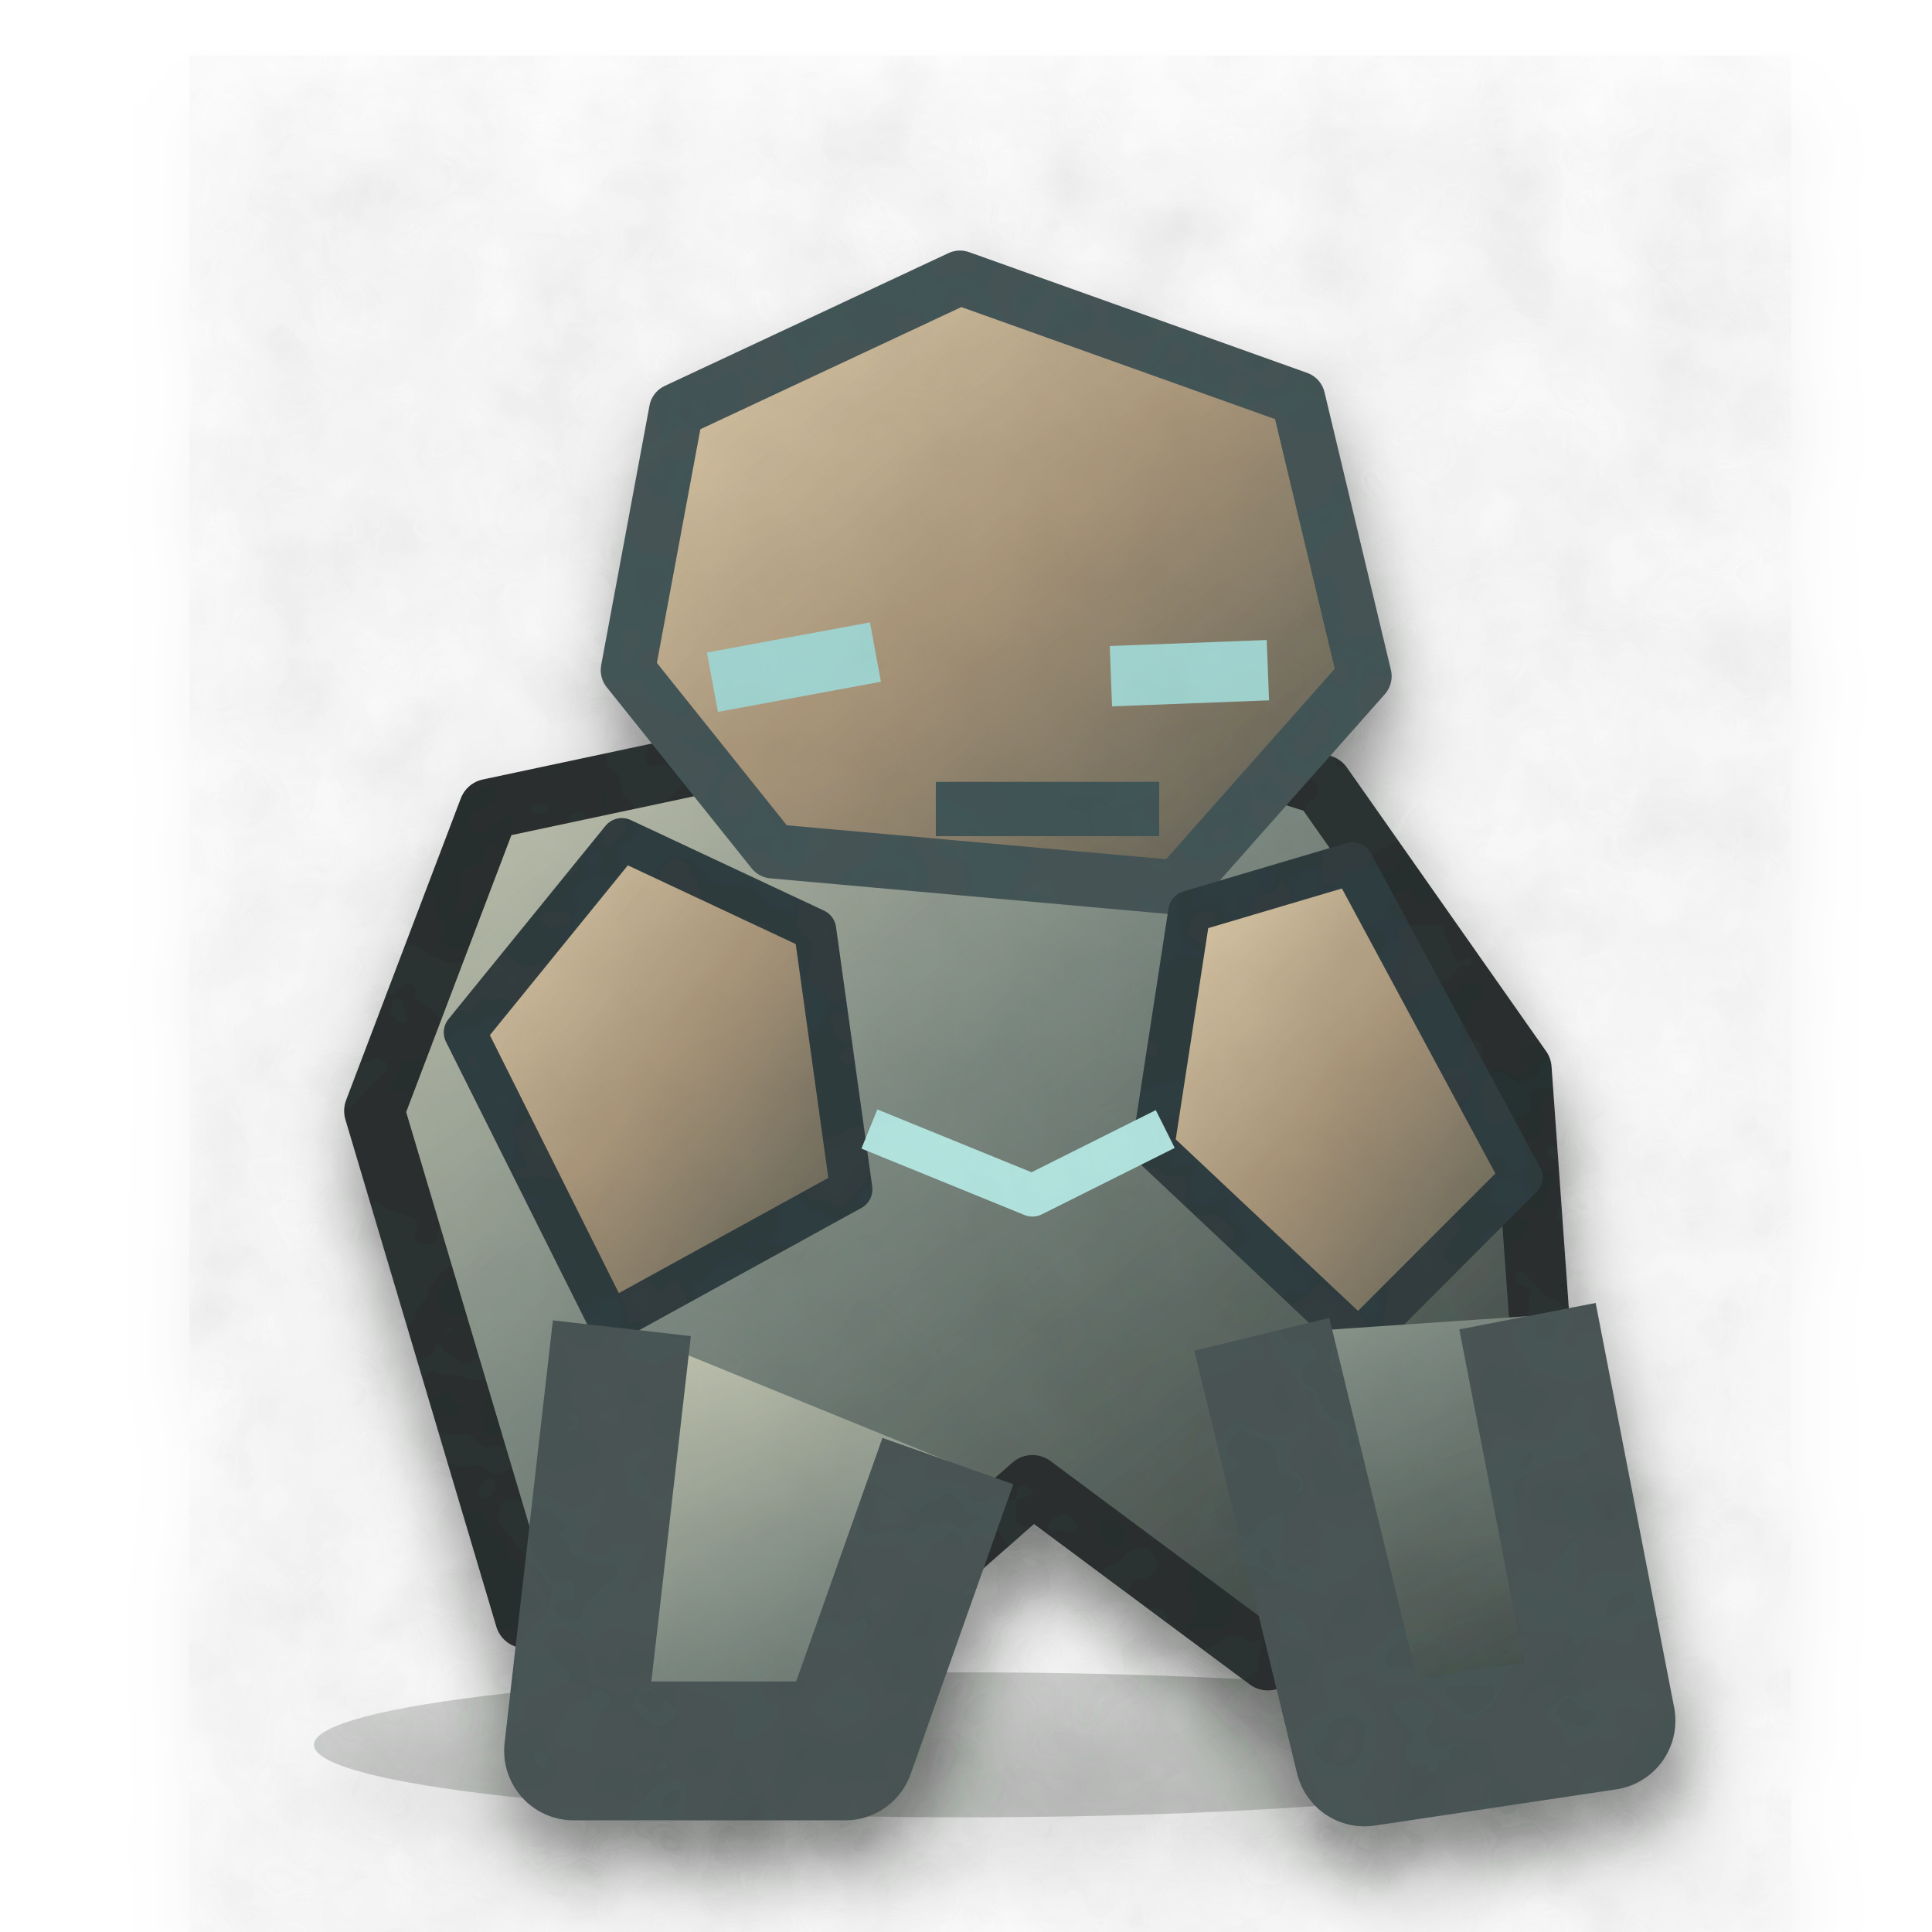
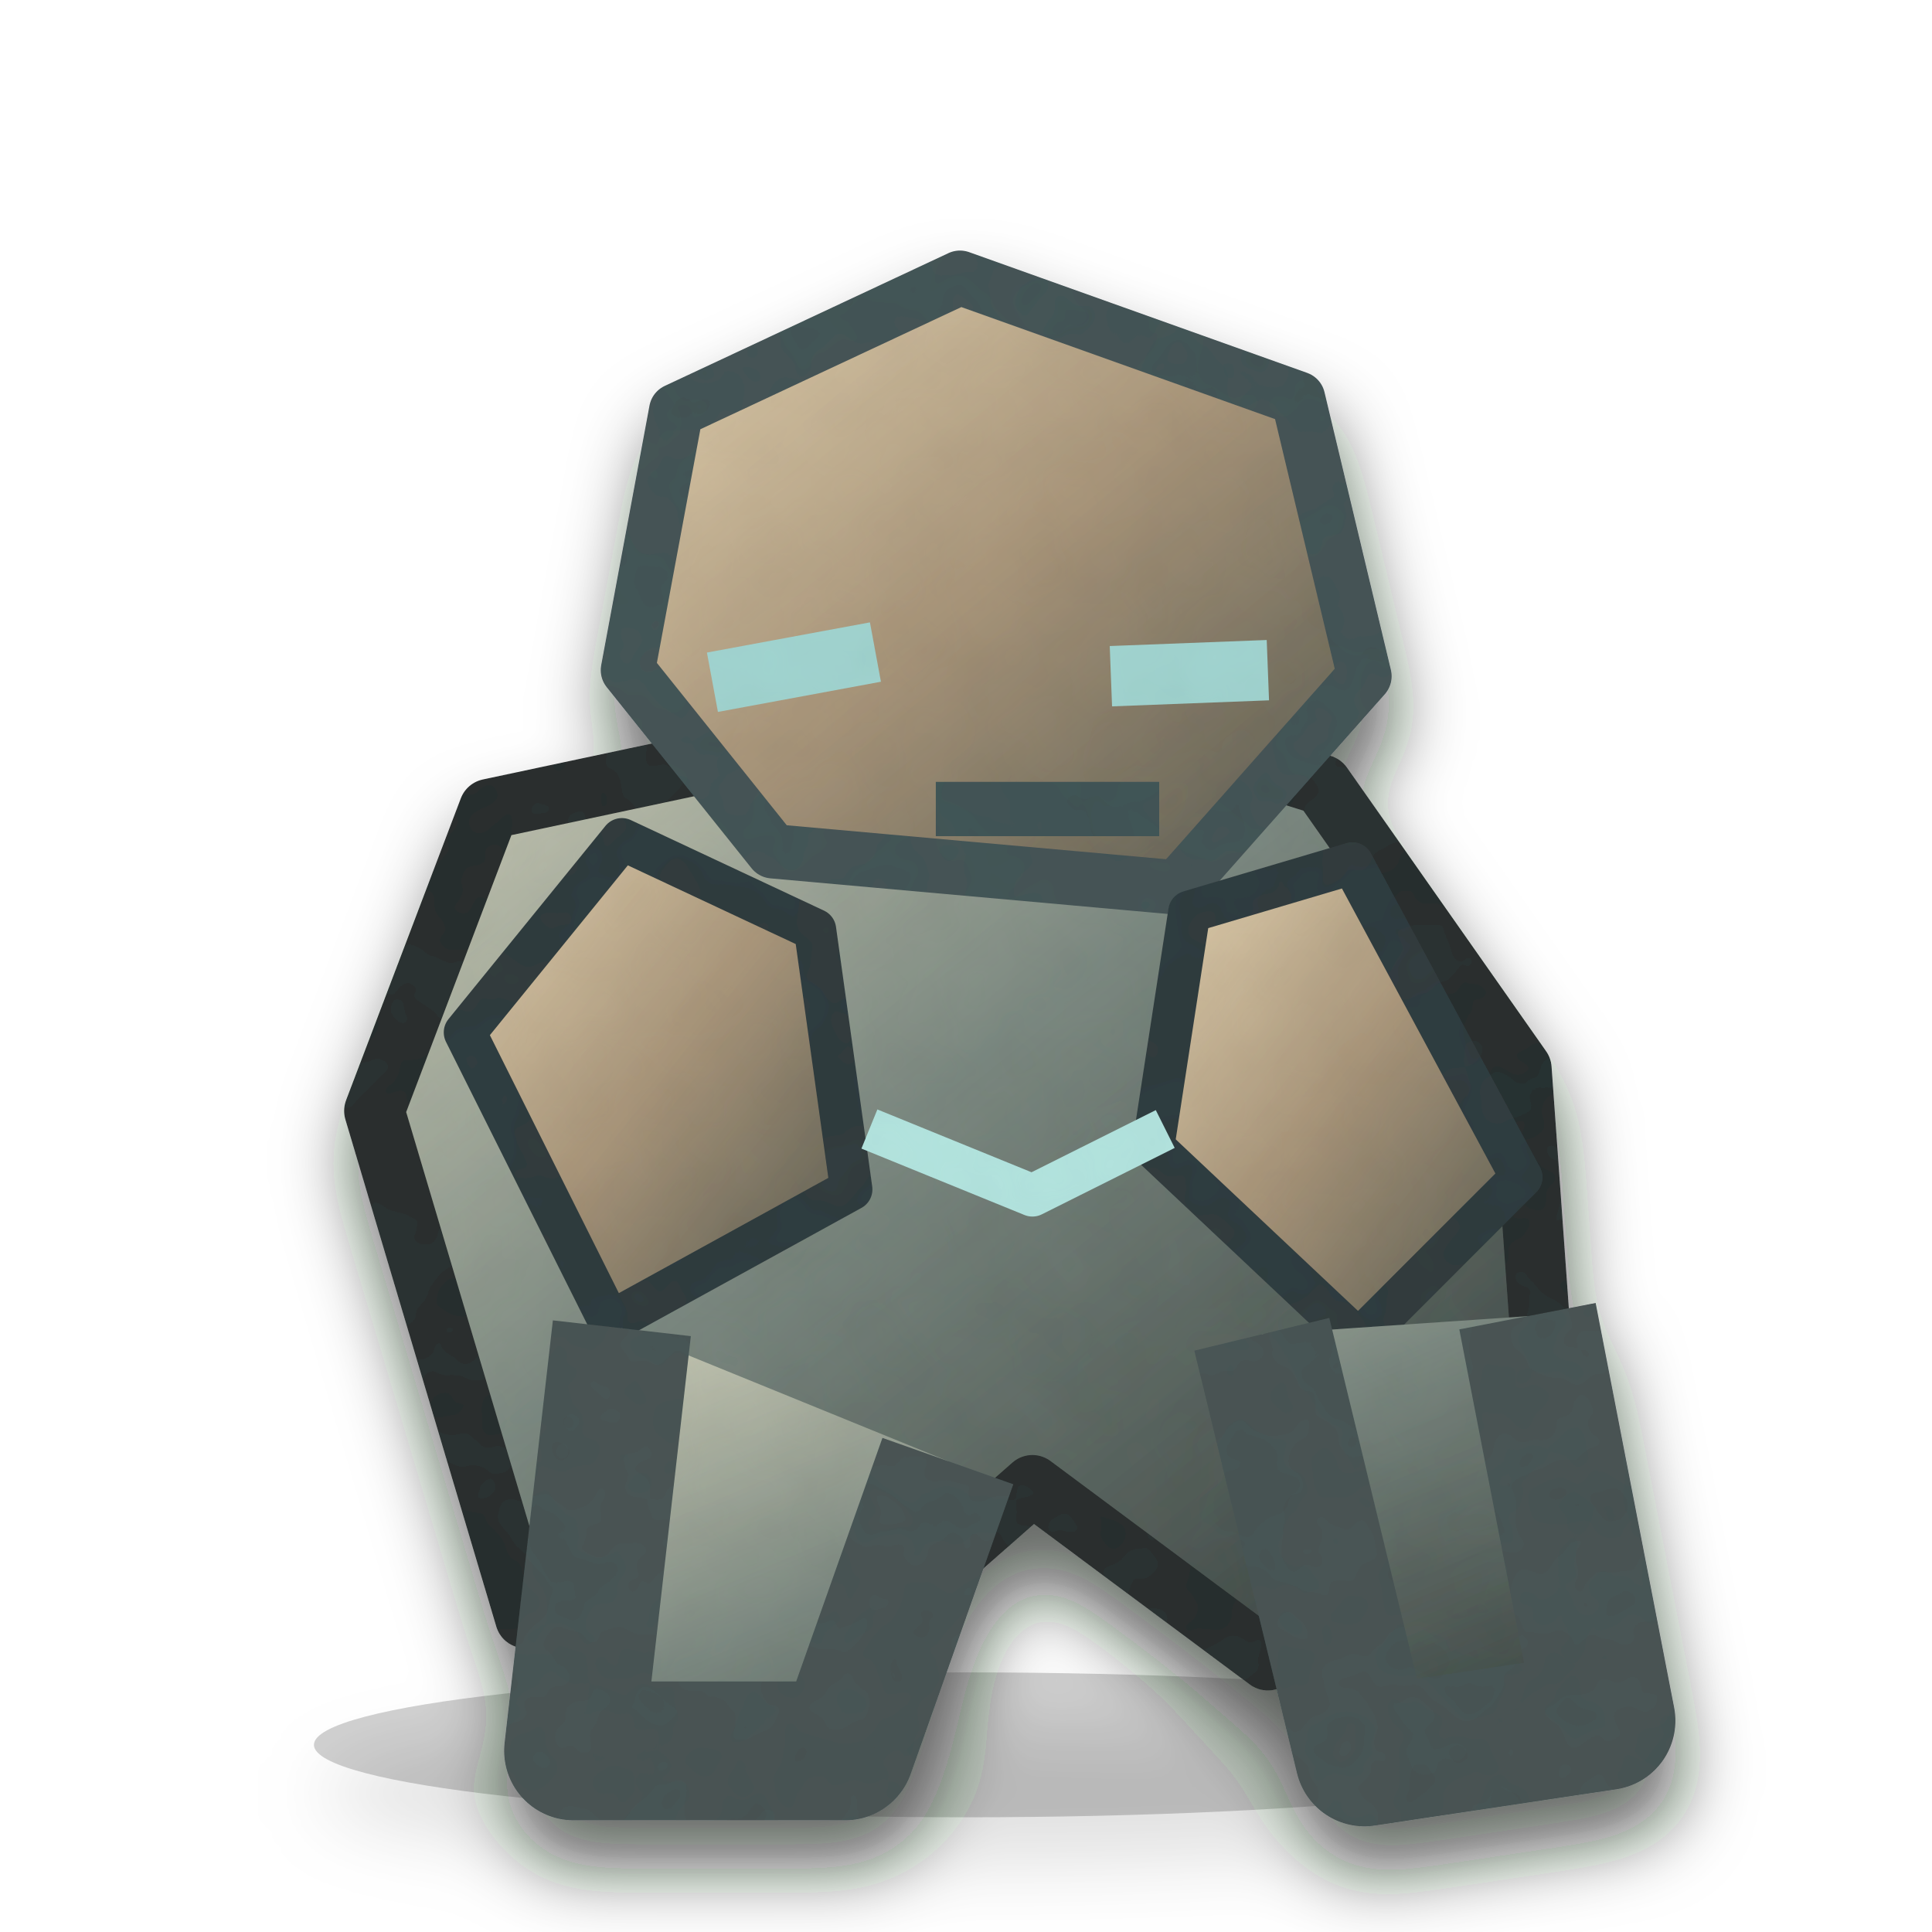
<svg xmlns="http://www.w3.org/2000/svg" viewBox="0 0 320 320" role="img" aria-label="golem">
  <defs>
    <linearGradient id="hide" x1="0" y1="0" x2="1" y2="1">
      <stop stop-color="#c1a47e" />
      <stop offset=".45" stop-color="#8d7860" />
      <stop offset="1" stop-color="#36382f" />
    </linearGradient>
    <linearGradient id="cloth" x1="0" y1="0" x2=".7" y2="1">
      <stop stop-color="#869083" />
      <stop offset=".48" stop-color="#4f6158" />
      <stop offset="1" stop-color="#252c2b" />
    </linearGradient>
    <linearGradient id="wood" x1="0" y1="0" x2="1" y2="1">
      <stop stop-color="#c5a473" />
      <stop offset=".5" stop-color="#7c5b3e" />
      <stop offset="1" stop-color="#352b26" />
    </linearGradient>
    <linearGradient id="iron" x1="0" y1="0" x2="1" y2="1">
      <stop stop-color="#d0d0ba" />
      <stop offset=".45" stop-color="#7b8880" />
      <stop offset="1" stop-color="#333c3a" />
    </linearGradient>
    <linearGradient id="bone" x1="0" y1="0" x2="1" y2="1">
      <stop stop-color="#e3d2b0" />
      <stop offset=".5" stop-color="#a79479" />
      <stop offset="1" stop-color="#53574e" />
    </linearGradient>
    <filter id="brush" x="-15%" y="-15%" width="130%" height="130%">
      <feTurbulence type="fractalNoise" baseFrequency=".07" numOctaves="3" seed="13" result="n" />
      <feColorMatrix in="n" type="saturate" values="0" result="s" />
      <feComponentTransfer in="s" result="a">
        <feFuncA type="linear" slope=".14" />
      </feComponentTransfer>
-       <feBlend in="SourceGraphic" in2="a" mode="multiply" />
+       <feComposite in="a" in2="SourceAlpha" operator="in" result="clip" />
+       <feBlend in="SourceGraphic" in2="clip" mode="multiply" />
    </filter>
    <filter id="shade" x="-30%" y="-30%" width="160%" height="160%">
      <feDropShadow dx="1" dy="8" stdDeviation="6" flood-color="#151b17" flood-opacity=".65" />
    </filter>
  </defs>
  <g filter="url(#shade)">
    <ellipse cx="160" cy="289" rx="108" ry="12" fill="#111712" opacity=".18" />
    <g filter="url(#brush)" stroke-linejoin="round">
      <path d="M81 134L62 184L87 268L138 275L171 246L210 275L257 247L252 177L219 130L174 116L128 124Z" fill="url(#iron)" stroke="#2b3030" stroke-width="10" />
      <path d="M112 68L159 46L215 66L226 112L195 147L128 141L104 111Z" fill="url(#bone)" stroke="#455457" stroke-width="9" />
      <path d="M118 113L145 108M184 112L210 111" stroke="#a1d4d0" stroke-width="10" />
      <path d="M155 134L192 134" stroke="#425456" stroke-width="9" />
      <path d="M103 139L77 171L101 219L141 197L135 154Z" fill="url(#bone)" stroke="#323d40" stroke-width="7" />
      <path d="M197 151L224 143L252 195L225 222L191 190Z" fill="url(#bone)" stroke="#323d40" stroke-width="7" />
      <path d="M144 187L171 198L193 187" stroke="#b3e4df" stroke-width="7" fill="none" />
      <path d="M103 220L95 290L140 290L157 242M209 221L226 291L266 285L253 218" fill="url(#iron)" stroke="#485555" stroke-width="23" />
    </g>
  </g>
</svg>
